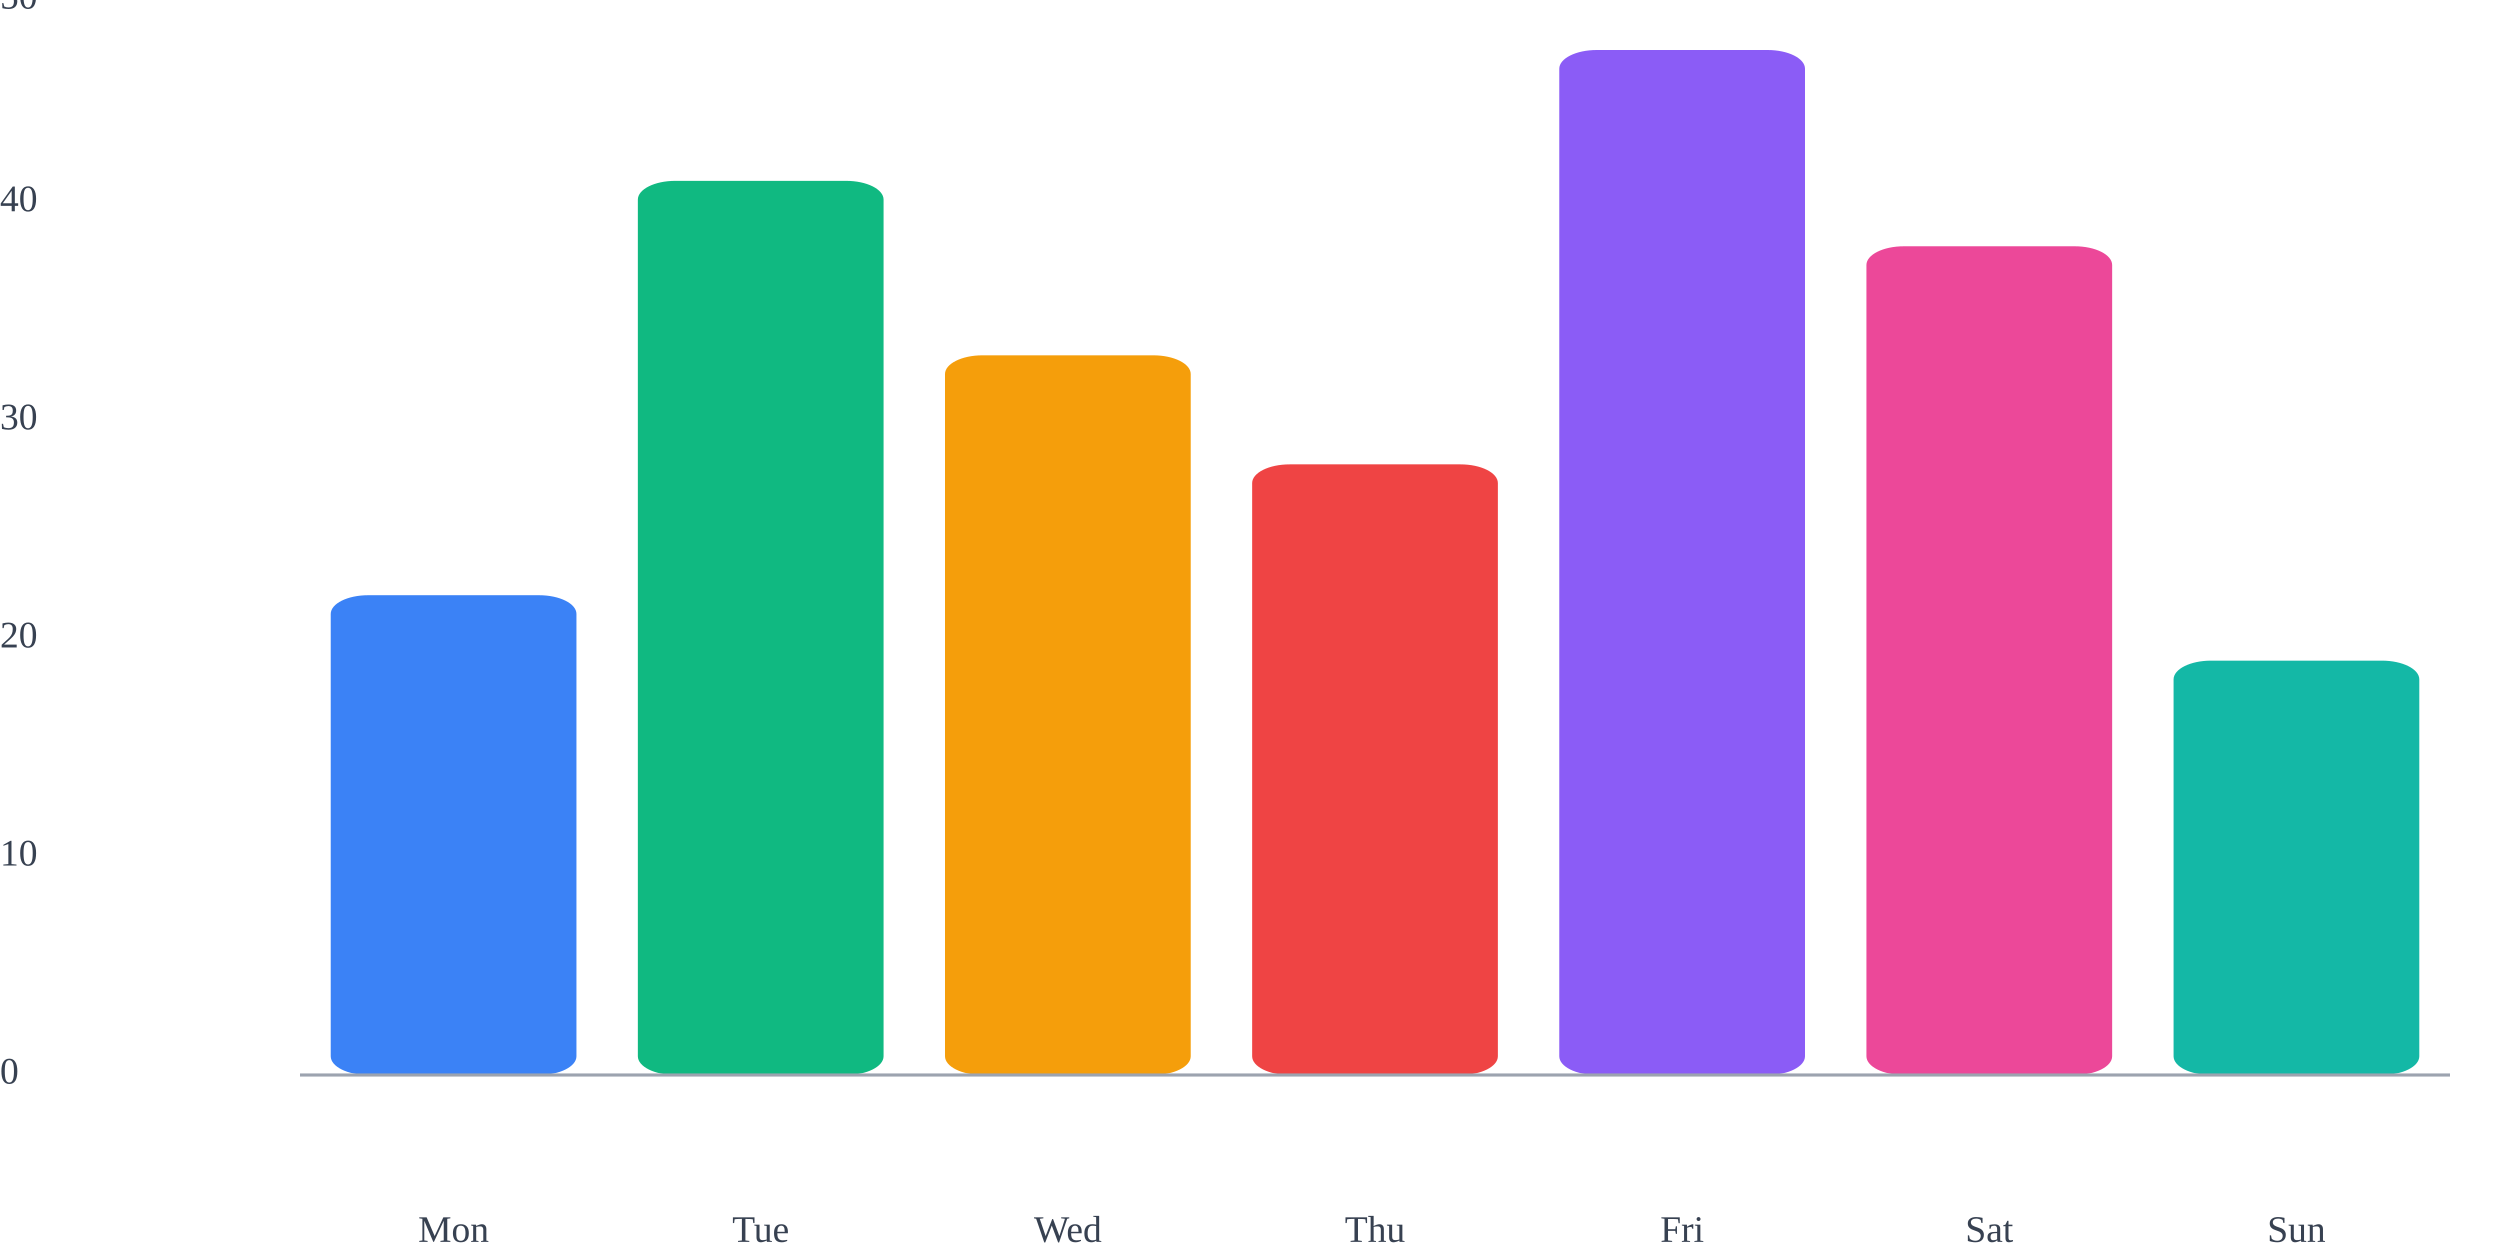
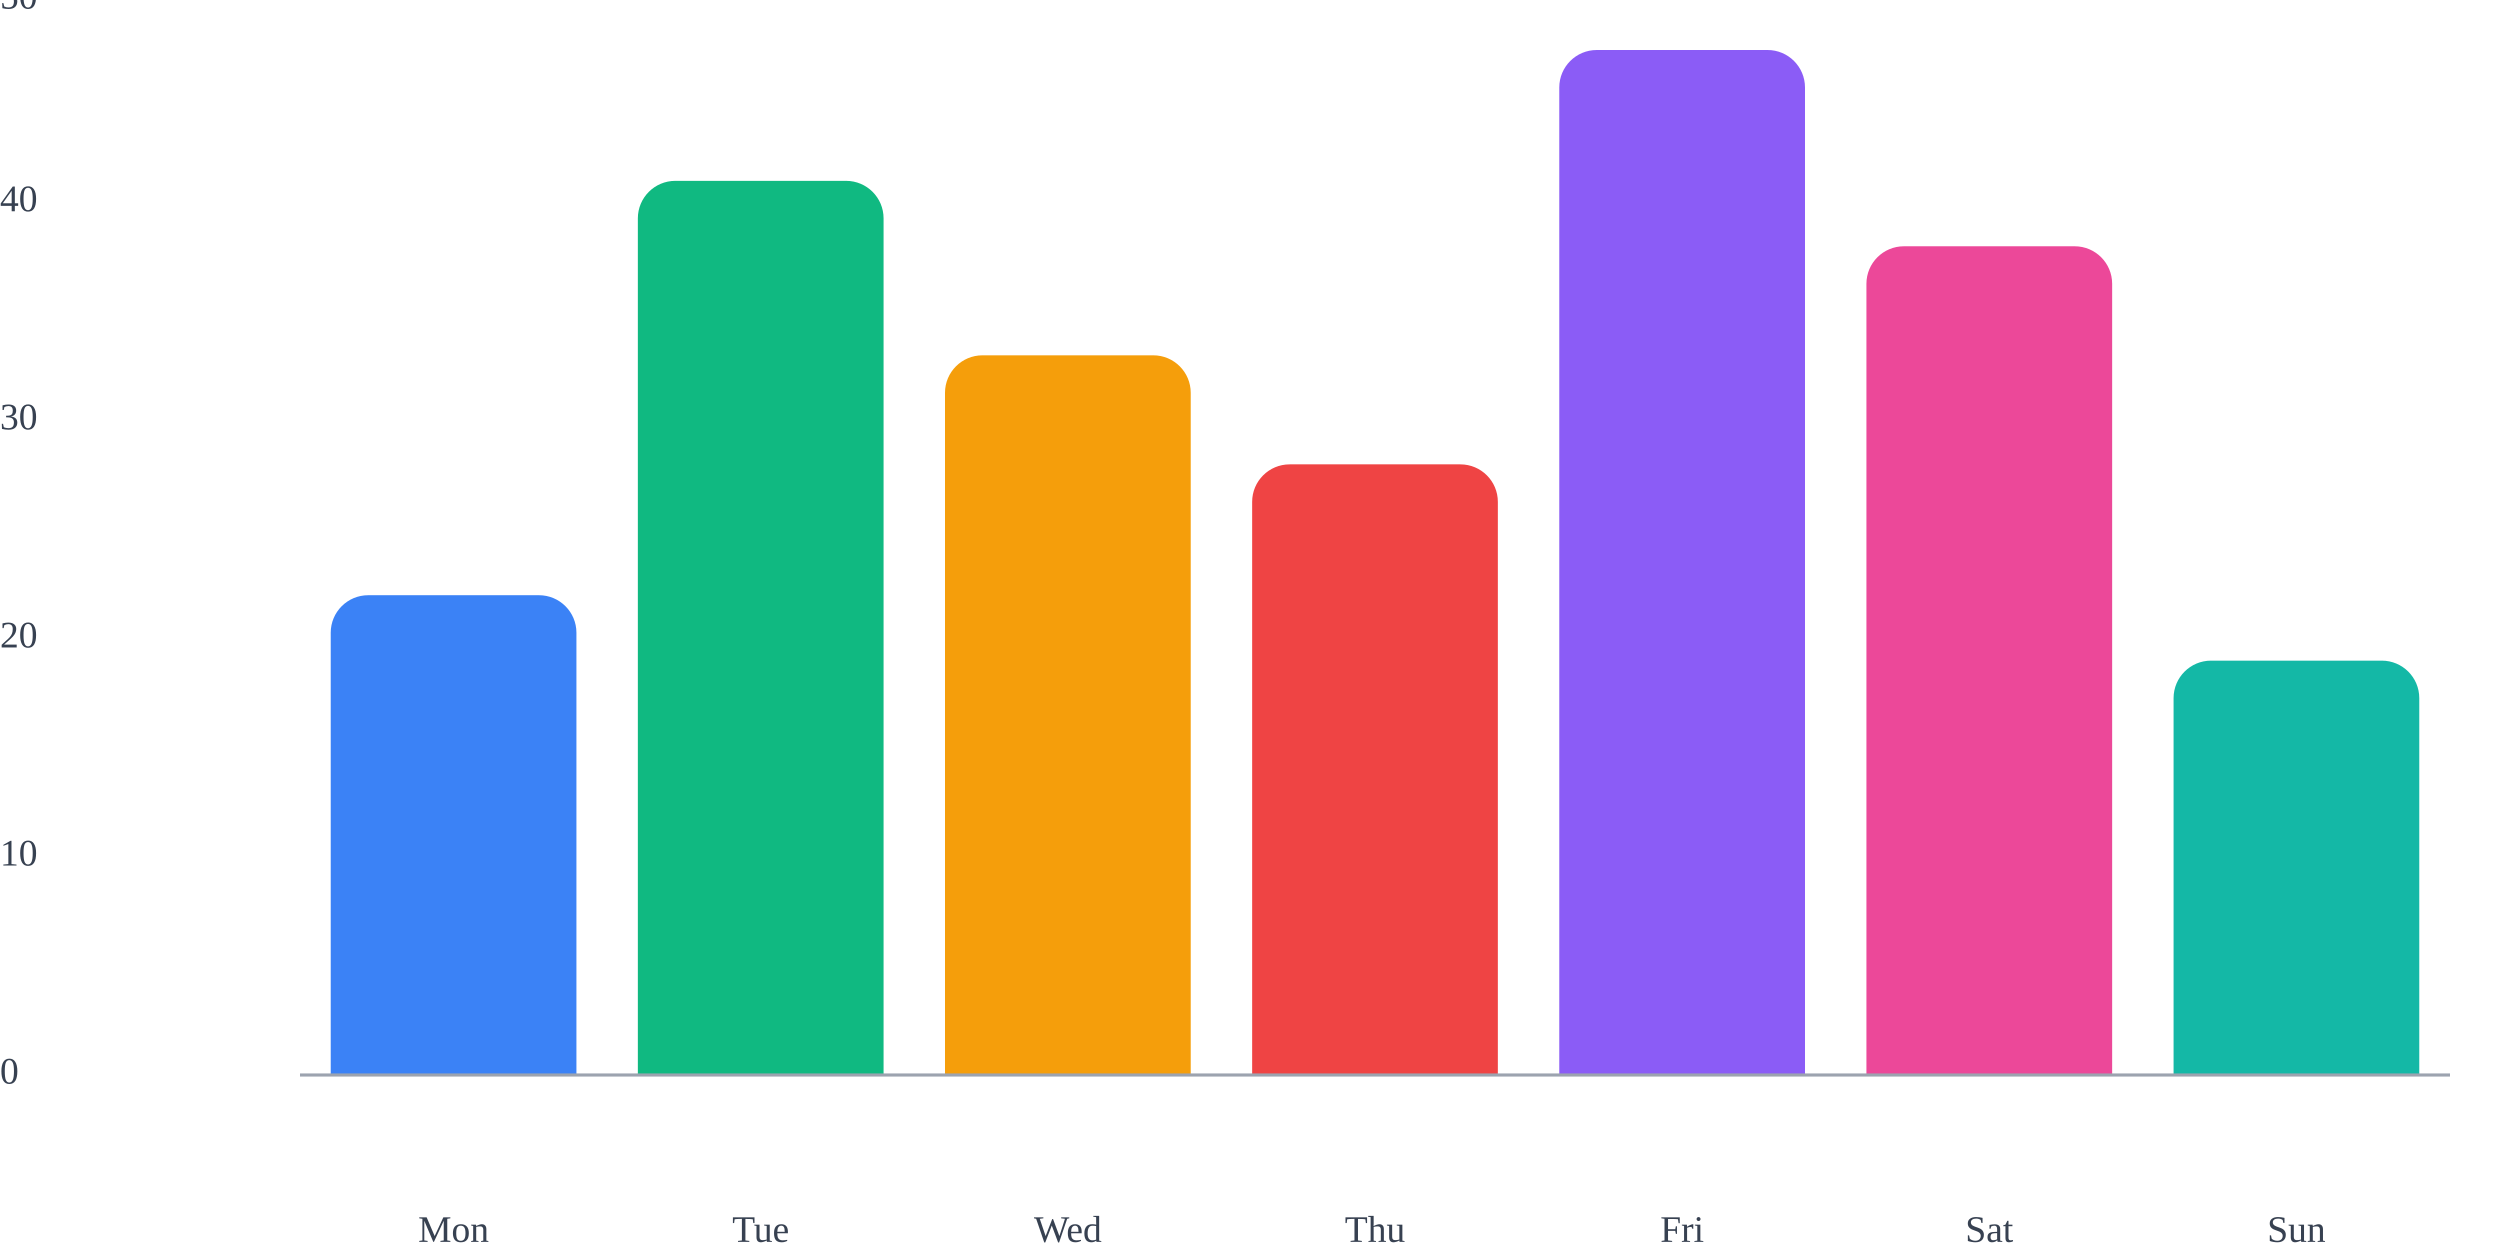
<svg xmlns="http://www.w3.org/2000/svg" width="800" height="400" viewBox="0 0 800 400">
  <svg x="0" y="0" width="800" height="400" viewBox="0 0 100 100" preserveAspectRatio="none">
-     <rect class="series-0" x="13.229" y="47.617" width="9.829" height="38.383" fill="#3b82f6" rx="1.5" ry="1.5" id="svgraph-7-s0-pt-0" tabindex="0" />
-     <rect class="series-1" x="25.514" y="14.468" width="9.829" height="71.532" fill="#10b981" rx="1.5" ry="1.5" id="svgraph-7-s0-pt-1" tabindex="0" />
-     <rect class="series-2" x="37.8" y="28.425" width="9.829" height="57.575" fill="#f59e0b" rx="1.5" ry="1.5" id="svgraph-7-s0-pt-2" tabindex="0" />
-     <rect class="series-3" x="50.086" y="37.149" width="9.829" height="48.851" fill="#ef4444" rx="1.5" ry="1.5" id="svgraph-7-s0-pt-3" tabindex="0" />
-     <rect class="series-4" x="62.371" y="4" width="9.829" height="82" fill="#8b5cf6" rx="1.5" ry="1.5" id="svgraph-7-s0-pt-4" tabindex="0" />
-     <rect class="series-5" x="74.657" y="19.702" width="9.829" height="66.298" fill="#ec4899" rx="1.5" ry="1.5" id="svgraph-7-s0-pt-5" tabindex="0" />
-     <rect class="series-6" x="86.943" y="52.851" width="9.829" height="33.149" fill="#14b8a6" rx="1.5" ry="1.5" id="svgraph-7-s0-pt-6" tabindex="0" />
+     <path class="series-0" d="M13.229,86 L13.229,50.617 A1.5,3 0 0 1 14.729,47.617 L21.557,47.617 A1.5,3 0 0 1 23.057,50.617 L23.057,86 Z" fill="#3b82f6" id="svgraph-31-s0-pt-0" tabindex="0" />
+     <path class="series-1" d="M25.514,86 L25.514,17.468 A1.5,3 0 0 1 27.014,14.468 L33.843,14.468 A1.5,3 0 0 1 35.343,17.468 L35.343,86 Z" fill="#10b981" id="svgraph-31-s0-pt-1" tabindex="0" />
+     <path class="series-2" d="M37.8,86 L37.8,31.425 A1.5,3 0 0 1 39.3,28.425 L46.129,28.425 A1.5,3 0 0 1 47.629,31.425 L47.629,86 Z" fill="#f59e0b" id="svgraph-31-s0-pt-2" tabindex="0" />
+     <path class="series-3" d="M50.086,86 L50.086,40.149 A1.5,3 0 0 1 51.586,37.149 L58.414,37.149 A1.5,3 0 0 1 59.914,40.149 L59.914,86 Z" fill="#ef4444" id="svgraph-31-s0-pt-3" tabindex="0" />
+     <path class="series-4" d="M62.371,86 L62.371,7 A1.5,3 0 0 1 63.871,4 L70.7,4 A1.5,3 0 0 1 72.2,7 L72.2,86 Z" fill="#8b5cf6" id="svgraph-31-s0-pt-4" tabindex="0" />
+     <path class="series-5" d="M74.657,86 L74.657,22.702 A1.5,3 0 0 1 76.157,19.702 L82.986,19.702 A1.5,3 0 0 1 84.486,22.702 L84.486,86 Z" fill="#ec4899" id="svgraph-31-s0-pt-5" tabindex="0" />
+     <path class="series-6" d="M86.943,86 L86.943,55.851 A1.5,3 0 0 1 88.443,52.851 L95.271,52.851 A1.5,3 0 0 1 96.771,55.851 L96.771,86 Z" fill="#14b8a6" id="svgraph-31-s0-pt-6" tabindex="0" />
    <line x1="12" x2="98" y1="86" y2="86" stroke="#9ca3af" stroke-width="1" vector-effect="non-scaling-stroke" />
  </svg>
  <text x="0" y="344" font-family="inherit" font-size="12" fill="#374151" text-anchor="start" dominant-baseline="middle">0</text>
  <text x="0" y="274.213" font-family="inherit" font-size="12" fill="#374151" text-anchor="start" dominant-baseline="middle">10</text>
  <text x="0" y="204.426" font-family="inherit" font-size="12" fill="#374151" text-anchor="start" dominant-baseline="middle">20</text>
  <text x="0" y="134.638" font-family="inherit" font-size="12" fill="#374151" text-anchor="start" dominant-baseline="middle">30</text>
  <text x="0" y="64.851" font-family="inherit" font-size="12" fill="#374151" text-anchor="start" dominant-baseline="middle">40</text>
  <text x="0" y="0" font-family="inherit" font-size="12" fill="#374151" text-anchor="start" dominant-baseline="middle">50</text>
  <text x="145.143" y="400" font-family="inherit" font-size="12" fill="#374151" text-anchor="middle" dominant-baseline="text-after-edge">Mon</text>
  <text x="243.429" y="400" font-family="inherit" font-size="12" fill="#374151" text-anchor="middle" dominant-baseline="text-after-edge">Tue</text>
  <text x="341.714" y="400" font-family="inherit" font-size="12" fill="#374151" text-anchor="middle" dominant-baseline="text-after-edge">Wed</text>
  <text x="440" y="400" font-family="inherit" font-size="12" fill="#374151" text-anchor="middle" dominant-baseline="text-after-edge">Thu</text>
  <text x="538.286" y="400" font-family="inherit" font-size="12" fill="#374151" text-anchor="middle" dominant-baseline="text-after-edge">Fri</text>
  <text x="636.571" y="400" font-family="inherit" font-size="12" fill="#374151" text-anchor="middle" dominant-baseline="text-after-edge">Sat</text>
  <text x="734.857" y="400" font-family="inherit" font-size="12" fill="#374151" text-anchor="middle" dominant-baseline="text-after-edge">Sun</text>
</svg>
